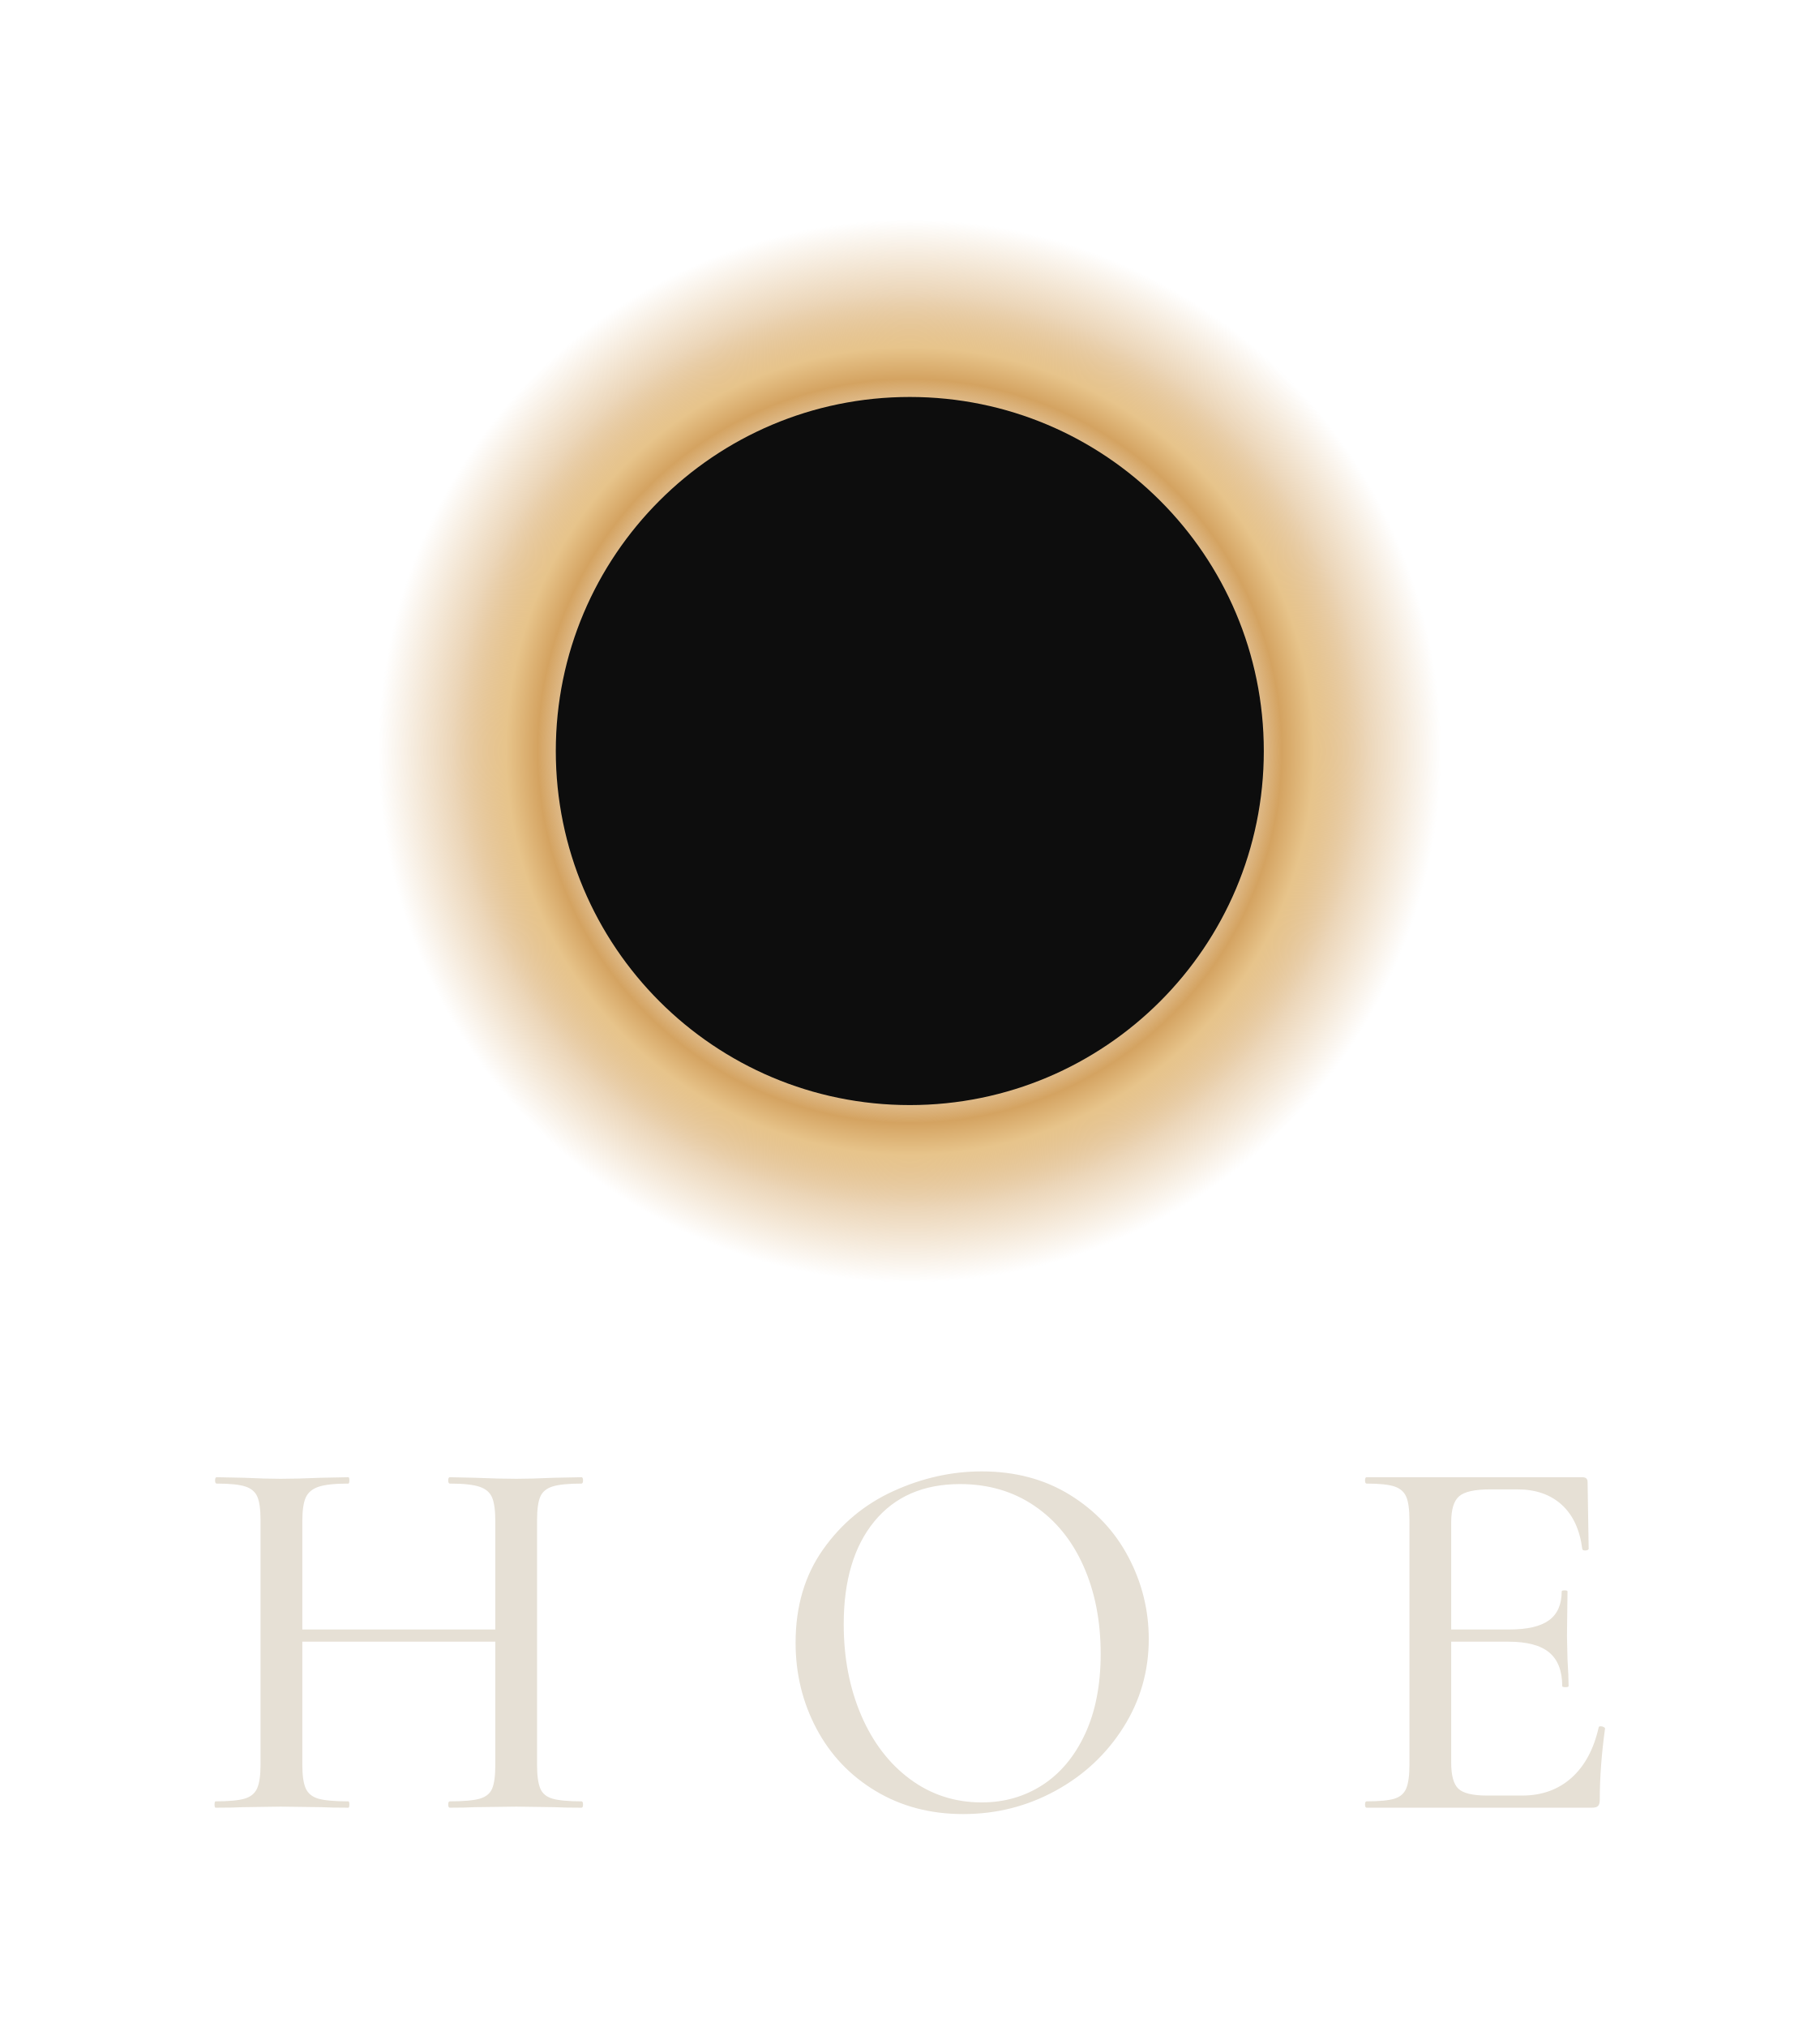
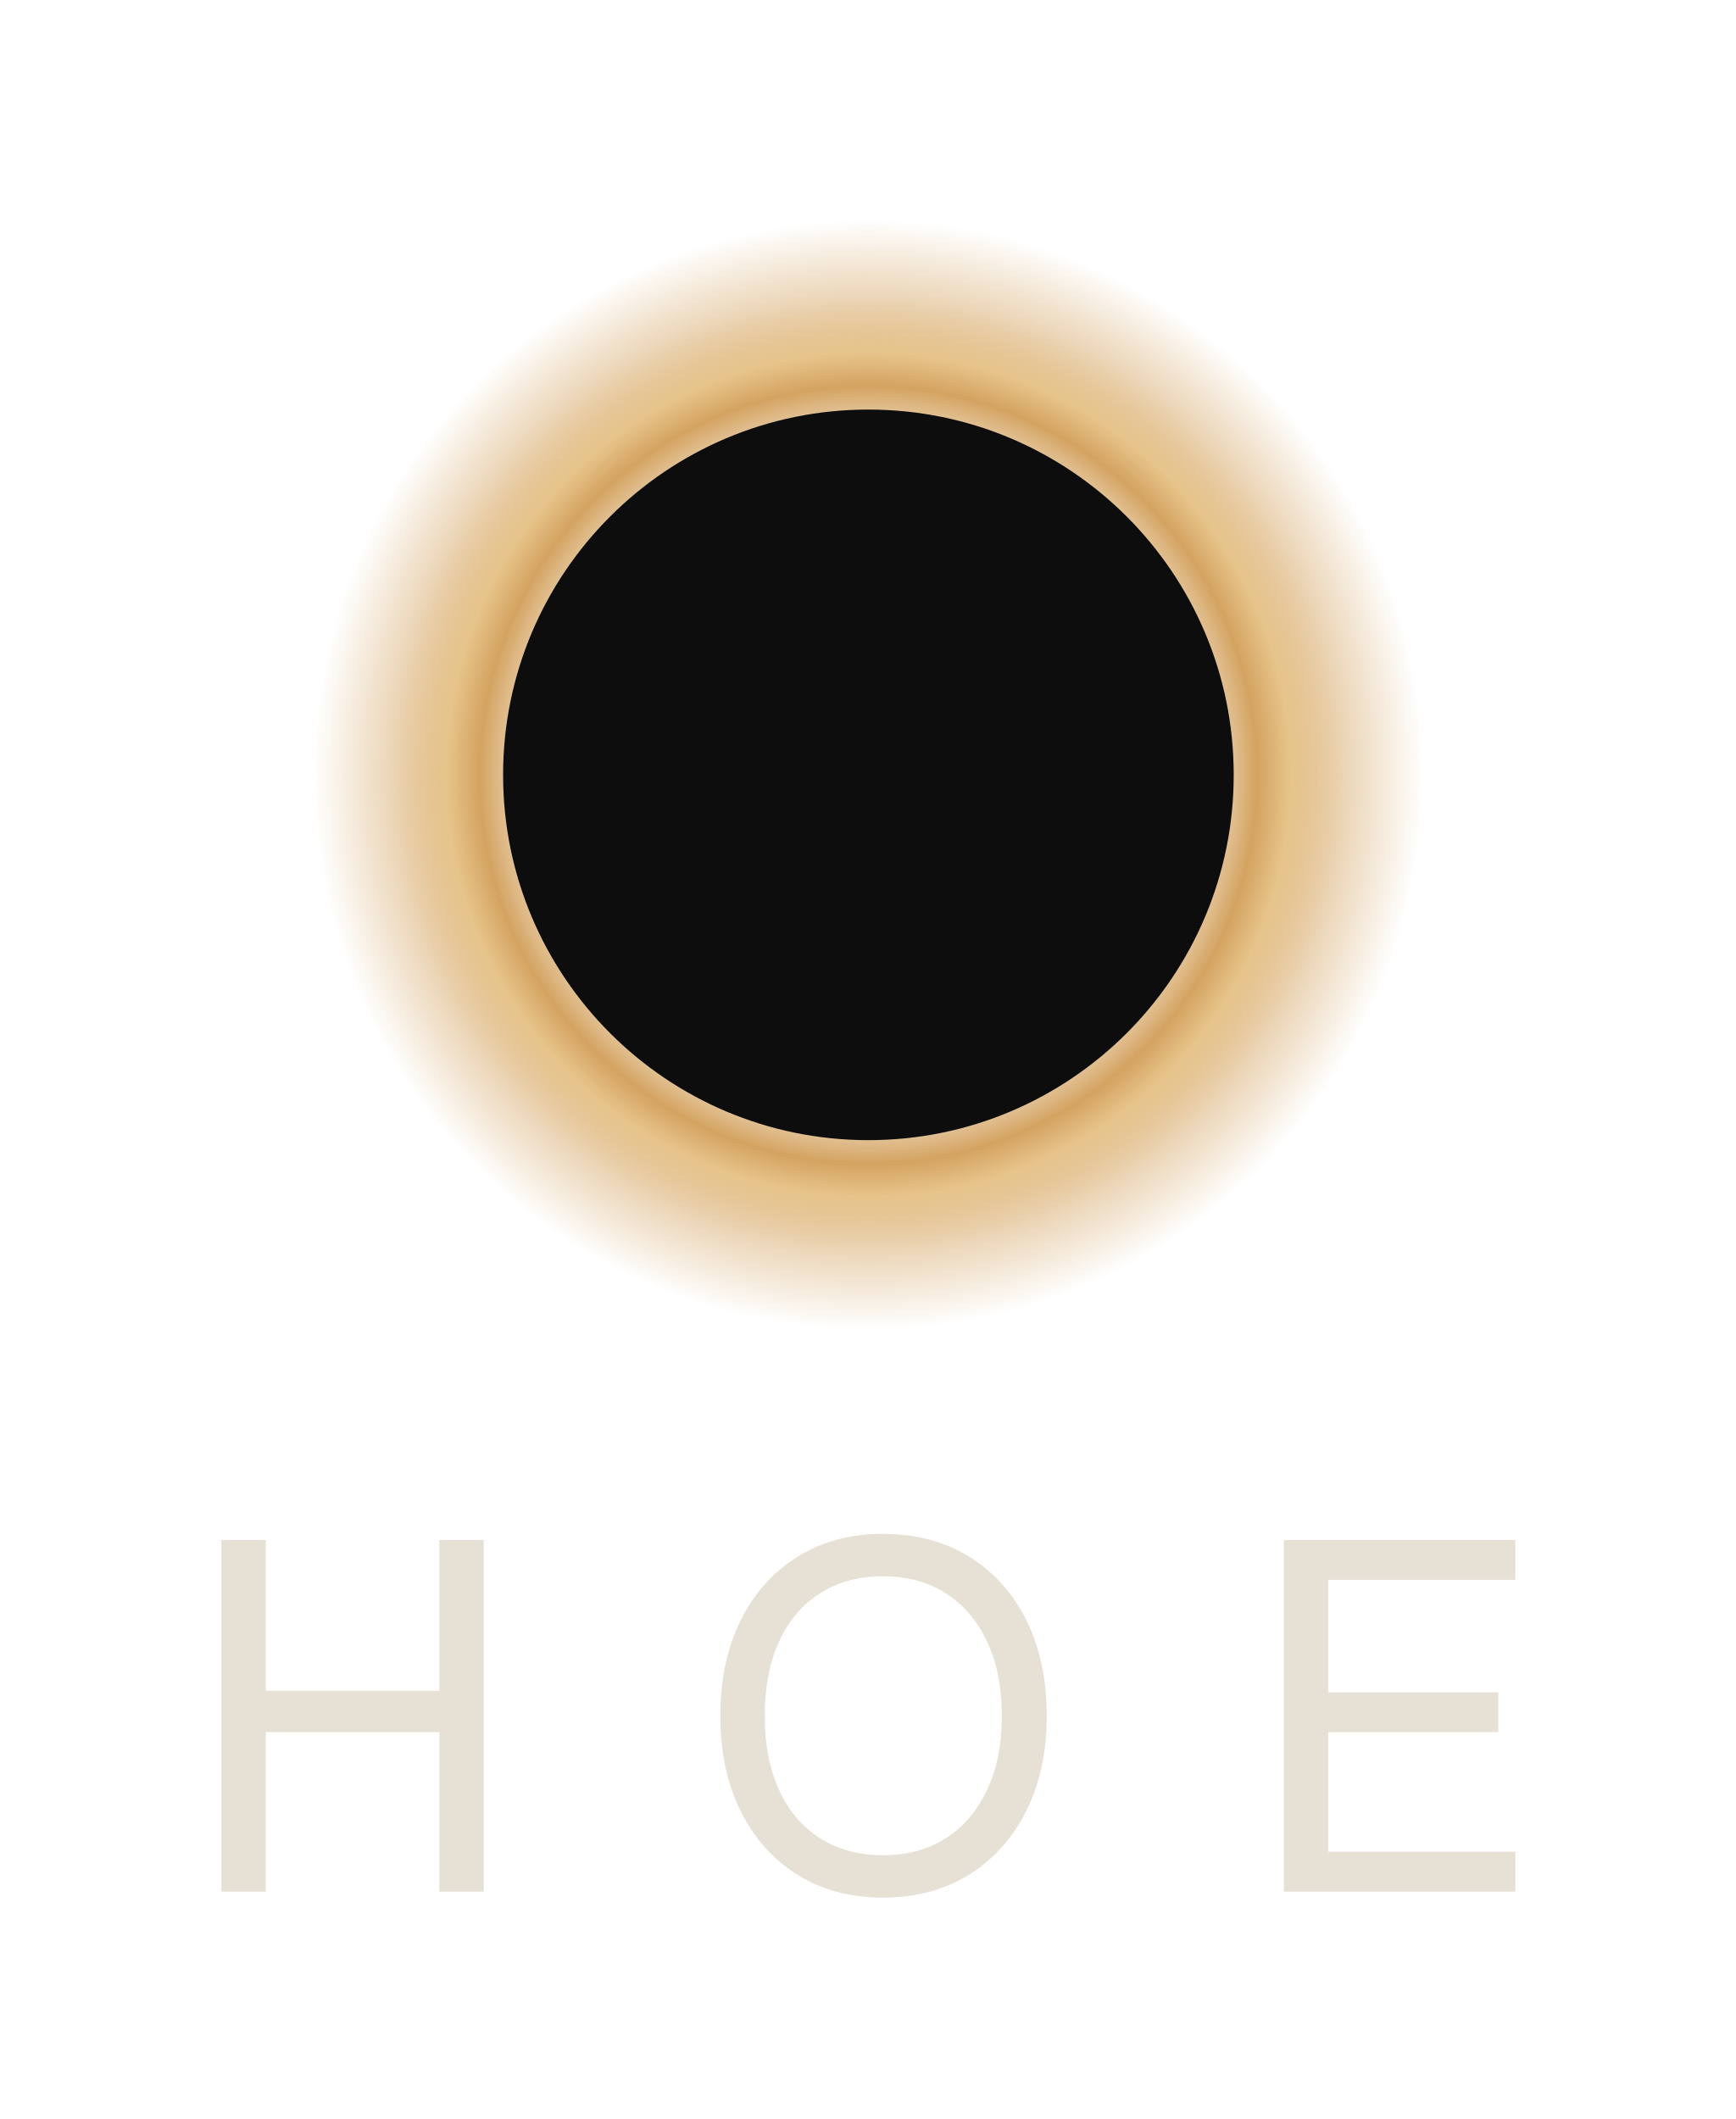
- <svg xmlns="http://www.w3.org/2000/svg" viewBox="0 0 475 529" width="475" height="529" role="img" aria-label="House of Echoes submark">
+ <svg xmlns="http://www.w3.org/2000/svg" viewBox="0 0 439 536" width="439" height="536" role="img" aria-label="House of Echoes submark">
  <defs>
    <radialGradient id="gSub" cx="50%" cy="50%" r="50%">
      <stop offset="56%" stop-color="#D4A361" stop-opacity="0" />
      <stop offset="70%" stop-color="#D4A361" stop-opacity="1" />
      <stop offset="76%" stop-color="#E7C48B" stop-opacity="1" />
      <stop offset="86%" stop-color="#D4A361" stop-opacity="0.45" />
      <stop offset="100%" stop-color="#D4A361" stop-opacity="0" />
    </radialGradient>
  </defs>
-   <circle cx="237.47" cy="196" r="140" fill="url(#gSub)" />
-   <circle cx="237.47" cy="196" r="92.40" fill="#0D0D0D" />
-   <path d="M77.56-74.80Q77.56-78.94 76.73-80.94Q75.90-82.94 73.42-83.77Q70.93-84.59 65.69-84.59L65.69-84.59Q65.27-84.59 65.27-85.42Q65.27-86.25 65.69-86.25L65.69-86.25L72.17-86.11Q78.52-85.84 83.08-85.84L83.08-85.84Q86.94-85.84 93.01-86.11L93.01-86.11L100.05-86.25Q100.46-86.25 100.46-85.42Q100.46-84.59 100.05-84.59L100.05-84.59Q94.94-84.59 92.53-83.84Q90.11-83.08 89.29-81.14Q88.46-79.21 88.46-75.07L88.46-75.07L88.46-11.18Q88.46-7.04 89.29-5.04Q90.11-3.04 92.53-2.35Q94.94-1.66 100.05-1.66L100.05-1.66Q100.46-1.66 100.46-0.83Q100.46 0 100.05 0L100.05 0Q95.63 0 93.01-0.14L93.01-0.14L83.08-0.28L72.17-0.14Q69.83 0 65.69 0L65.69 0Q65.27 0 65.27-0.83Q65.27-1.66 65.69-1.66L65.69-1.66Q71.07-1.66 73.48-2.35Q75.90-3.04 76.73-4.97Q77.56-6.90 77.56-11.18L77.56-11.18L77.56-74.80ZM21.39-43.33L21.39-46.51L82.39-46.51L82.39-43.33L21.39-43.33ZM16.28-75.07Q16.28-79.21 15.46-81.14Q14.63-83.08 12.28-83.84Q9.94-84.59 4.83-84.59L4.83-84.59Q4.42-84.59 4.42-85.42Q4.42-86.25 4.83-86.25L4.83-86.25L11.87-86.11Q17.66-85.84 21.53-85.84L21.53-85.84Q25.81-85.84 32.15-86.11L32.15-86.11L39.19-86.25Q39.47-86.25 39.47-85.42Q39.47-84.59 39.19-84.59L39.19-84.59Q33.95-84.59 31.46-83.77Q28.98-82.94 28.08-80.94Q27.19-78.94 27.19-74.80L27.19-74.80L27.19-11.18Q27.19-7.04 28.08-5.04Q28.98-3.04 31.40-2.35Q33.81-1.66 39.19-1.66L39.19-1.66Q39.47-1.66 39.47-0.83Q39.47 0 39.19 0L39.19 0Q34.64 0 32.15-0.14L32.15-0.14L21.53-0.28L11.73-0.14Q9.11 0 4.55 0L4.55 0Q4.28 0 4.28-0.83Q4.28-1.66 4.55-1.66L4.55-1.66Q9.66-1.66 12.08-2.35Q14.49-3.04 15.39-5.04Q16.28-7.04 16.28-11.18L16.28-11.18L16.28-75.07ZM199.69 1.66Q186.85 1.66 176.85-4.35Q166.84-10.35 161.39-20.63Q155.94-30.91 155.94-43.06L155.94-43.06Q155.94-57.27 163.12-67.41Q170.29-77.56 181.54-82.66Q192.79-87.77 204.52-87.77L204.52-87.77Q217.63-87.77 227.56-81.63Q237.50-75.49 242.81-65.41Q248.12-55.34 248.12-44.02L248.12-44.02Q248.12-31.46 241.50-20.98Q234.88-10.49 223.77-4.42Q212.66 1.66 199.69 1.66L199.69 1.66ZM204.52-1.38Q213.35-1.38 220.39-5.93Q227.42-10.49 231.50-19.25Q235.57-28.01 235.57-40.16L235.57-40.16Q235.57-52.99 231.08-63.07Q226.60-73.14 218.25-78.80Q209.90-84.46 198.86-84.46L198.86-84.46Q184.51-84.46 176.50-74.73Q168.50-65.00 168.50-47.89L168.50-47.89Q168.50-34.78 173.05-24.15Q177.61-13.52 185.82-7.45Q194.03-1.38 204.52-1.38L204.52-1.38ZM304.98 0Q304.57 0 304.57-0.83Q304.57-1.66 304.98-1.66L304.98-1.66Q309.95-1.66 312.23-2.35Q314.50-3.04 315.33-5.04Q316.16-7.04 316.16-11.18L316.16-11.18L316.16-75.07Q316.16-79.21 315.33-81.14Q314.50-83.08 312.23-83.84Q309.95-84.59 304.98-84.59L304.98-84.59Q304.57-84.59 304.57-85.42Q304.57-86.25 304.98-86.25L304.98-86.25L361.28-86.25Q362.66-86.25 362.66-85.01L362.66-85.01L362.94-67.62Q362.94-67.21 362.18-67.14Q361.42-67.07 361.28-67.48L361.28-67.48Q360.32-75.07 355.90-79.07Q351.49-83.08 344.31-83.08L344.31-83.08L337.27-83.08Q331.20-83.08 329.13-81.28Q327.06-79.49 327.06-74.52L327.06-74.52L327.06-11.73Q327.06-6.76 328.92-4.97Q330.79-3.17 336.44-3.17L336.44-3.17L345.55-3.17Q353.28-3.17 358.46-7.80Q363.63-12.42 365.56-20.98L365.56-20.98Q365.56-21.25 366.11-21.25L366.11-21.25Q366.53-21.25 366.87-21.05Q367.22-20.84 367.22-20.70L367.22-20.70Q365.84-10.76 365.84-2.07L365.84-2.07Q365.84-0.97 365.42-0.48Q365.01 0 363.77 0L363.77 0L304.98 0ZM356.04-31.74Q356.04-37.67 352.66-40.50Q349.28-43.33 341.96-43.33L341.96-43.33L321.82-43.33L321.82-46.51L342.24-46.51Q349.28-46.51 352.59-48.92Q355.90-51.34 355.90-56.44L355.90-56.44Q355.90-56.72 356.66-56.72Q357.42-56.72 357.42-56.44L357.42-56.44L357.28-44.85L357.42-38.64Q357.70-34.22 357.70-31.74L357.70-31.74Q357.70-31.46 356.87-31.46Q356.04-31.46 356.04-31.74L356.04-31.74Z" fill="#E6E0D5" transform="translate(51.72 471.77)" />
+   <circle cx="219.647" cy="196" r="140" fill="url(#gSub)" />
+   <circle cx="219.647" cy="196" r="92.40" fill="#0D0D0D" />
+   <path d="M21.31 0L10.08 0L10.08-88.94L21.31-88.94L21.31-50.78L65.20-50.78L65.20-88.94L76.43-88.94L76.43 0L65.20 0L65.20-40.32L21.31-40.32L21.31 0ZM177.36 1.53L177.36 1.53Q165.11 1.53 155.86-4.21Q146.61-9.95 141.44-20.29Q136.28-30.62 136.28-44.40L136.28-44.40Q136.28-58.31 141.44-68.65Q146.61-78.98 155.86-84.73Q165.11-90.47 177.36-90.47L177.36-90.47Q189.87-90.47 199.18-84.73Q208.50-78.98 213.67-68.65Q218.83-58.31 218.83-44.40L218.83-44.40Q218.83-30.62 213.60-20.29Q208.37-9.95 199.06-4.21Q189.74 1.53 177.36 1.53ZM177.36-9.19L177.36-9.19Q186.68-9.19 193.38-13.53Q200.08-17.86 203.78-25.78Q207.48-33.69 207.48-44.40L207.48-44.40Q207.48-55.25 203.78-63.16Q200.08-71.07 193.38-75.41Q186.68-79.75 177.36-79.75L177.36-79.75Q168.30-79.75 161.54-75.48Q154.78-71.20 151.14-63.29Q147.51-55.38 147.51-44.40L147.51-44.40Q147.51-33.56 151.14-25.65Q154.78-17.74 161.54-13.46Q168.30-9.19 177.36-9.19ZM337.37 0L278.81 0L278.81-88.94L337.37-88.94L337.37-78.86L290.03-78.86L290.03-50.40L333.04-50.40L333.04-40.32L290.03-40.32L290.03-10.08L337.37-10.08L337.37 0Z" fill="#E6E0D5" transform="translate(45.92 478.47)" />
</svg>
